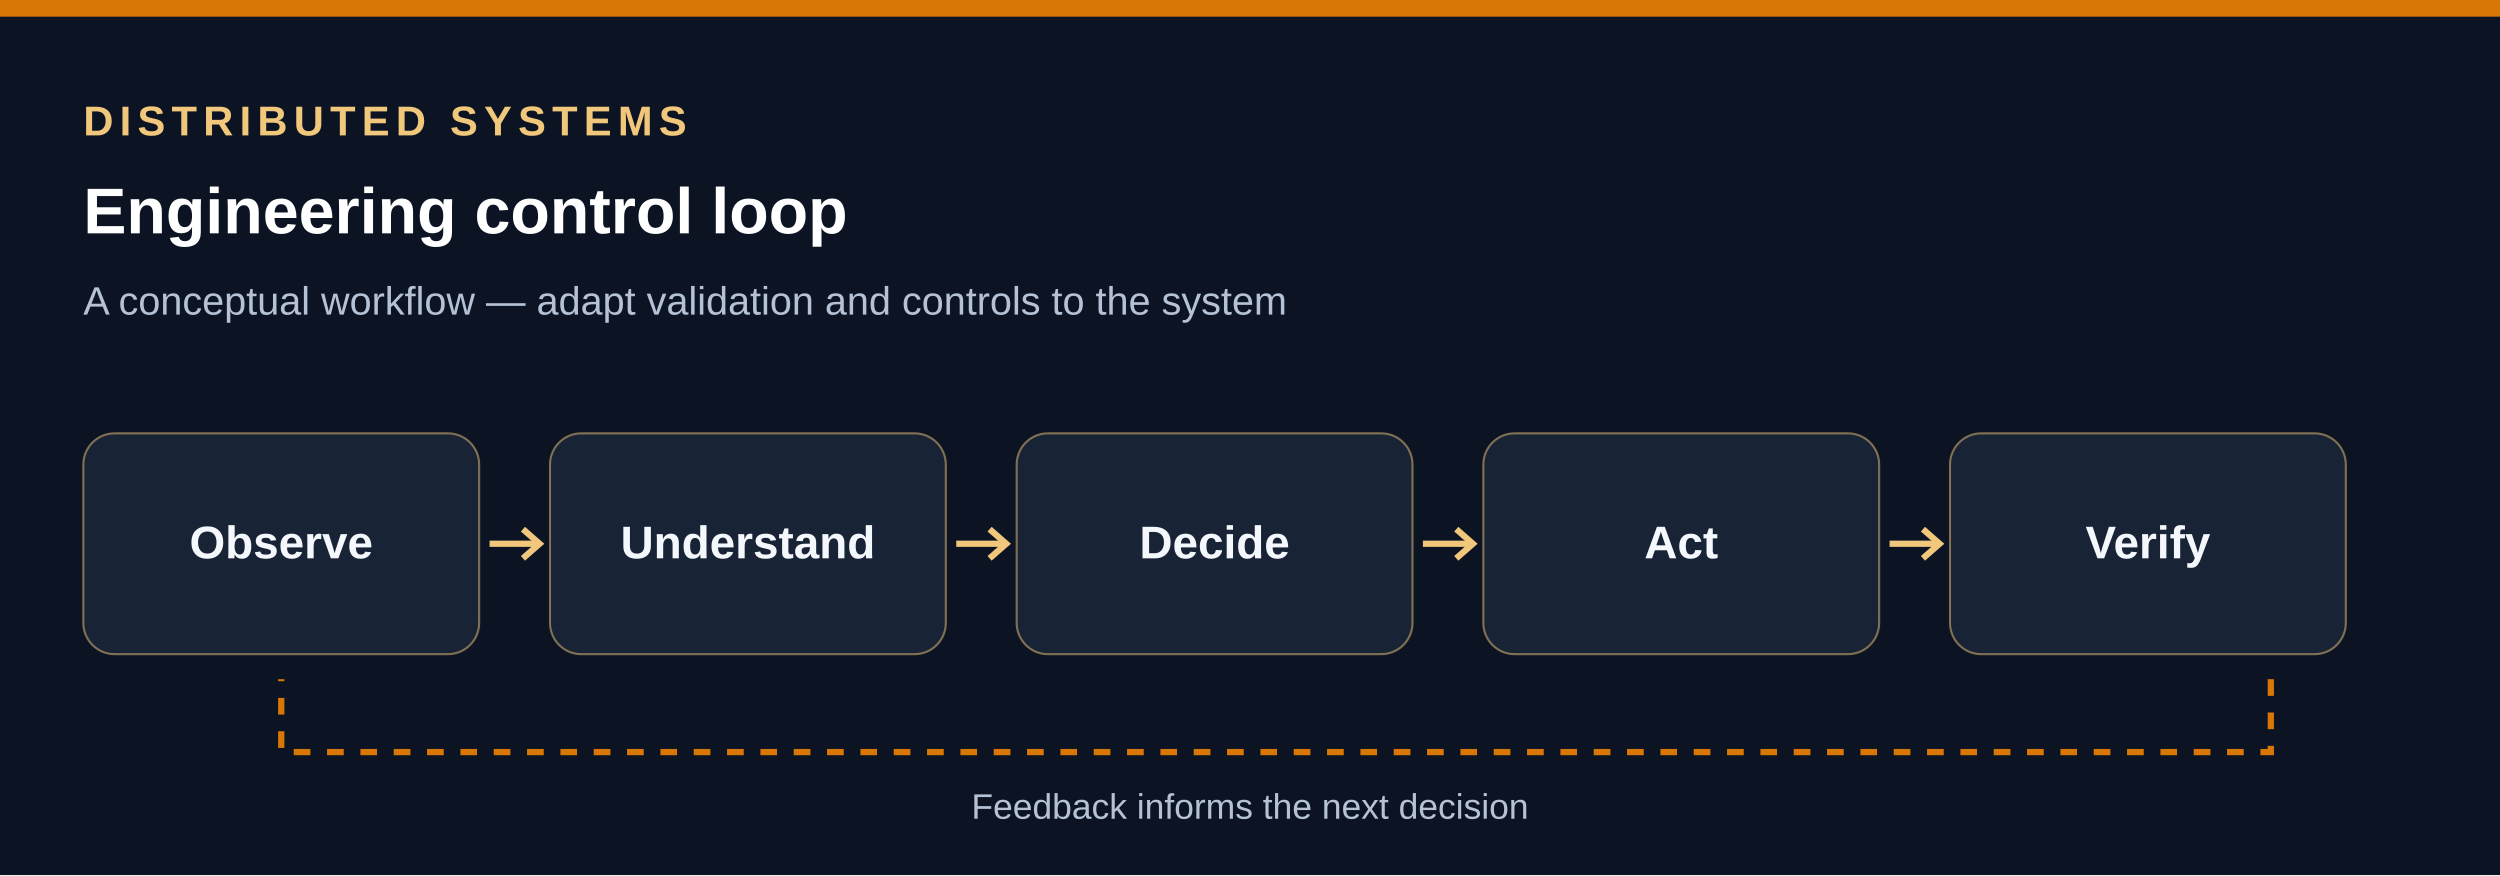
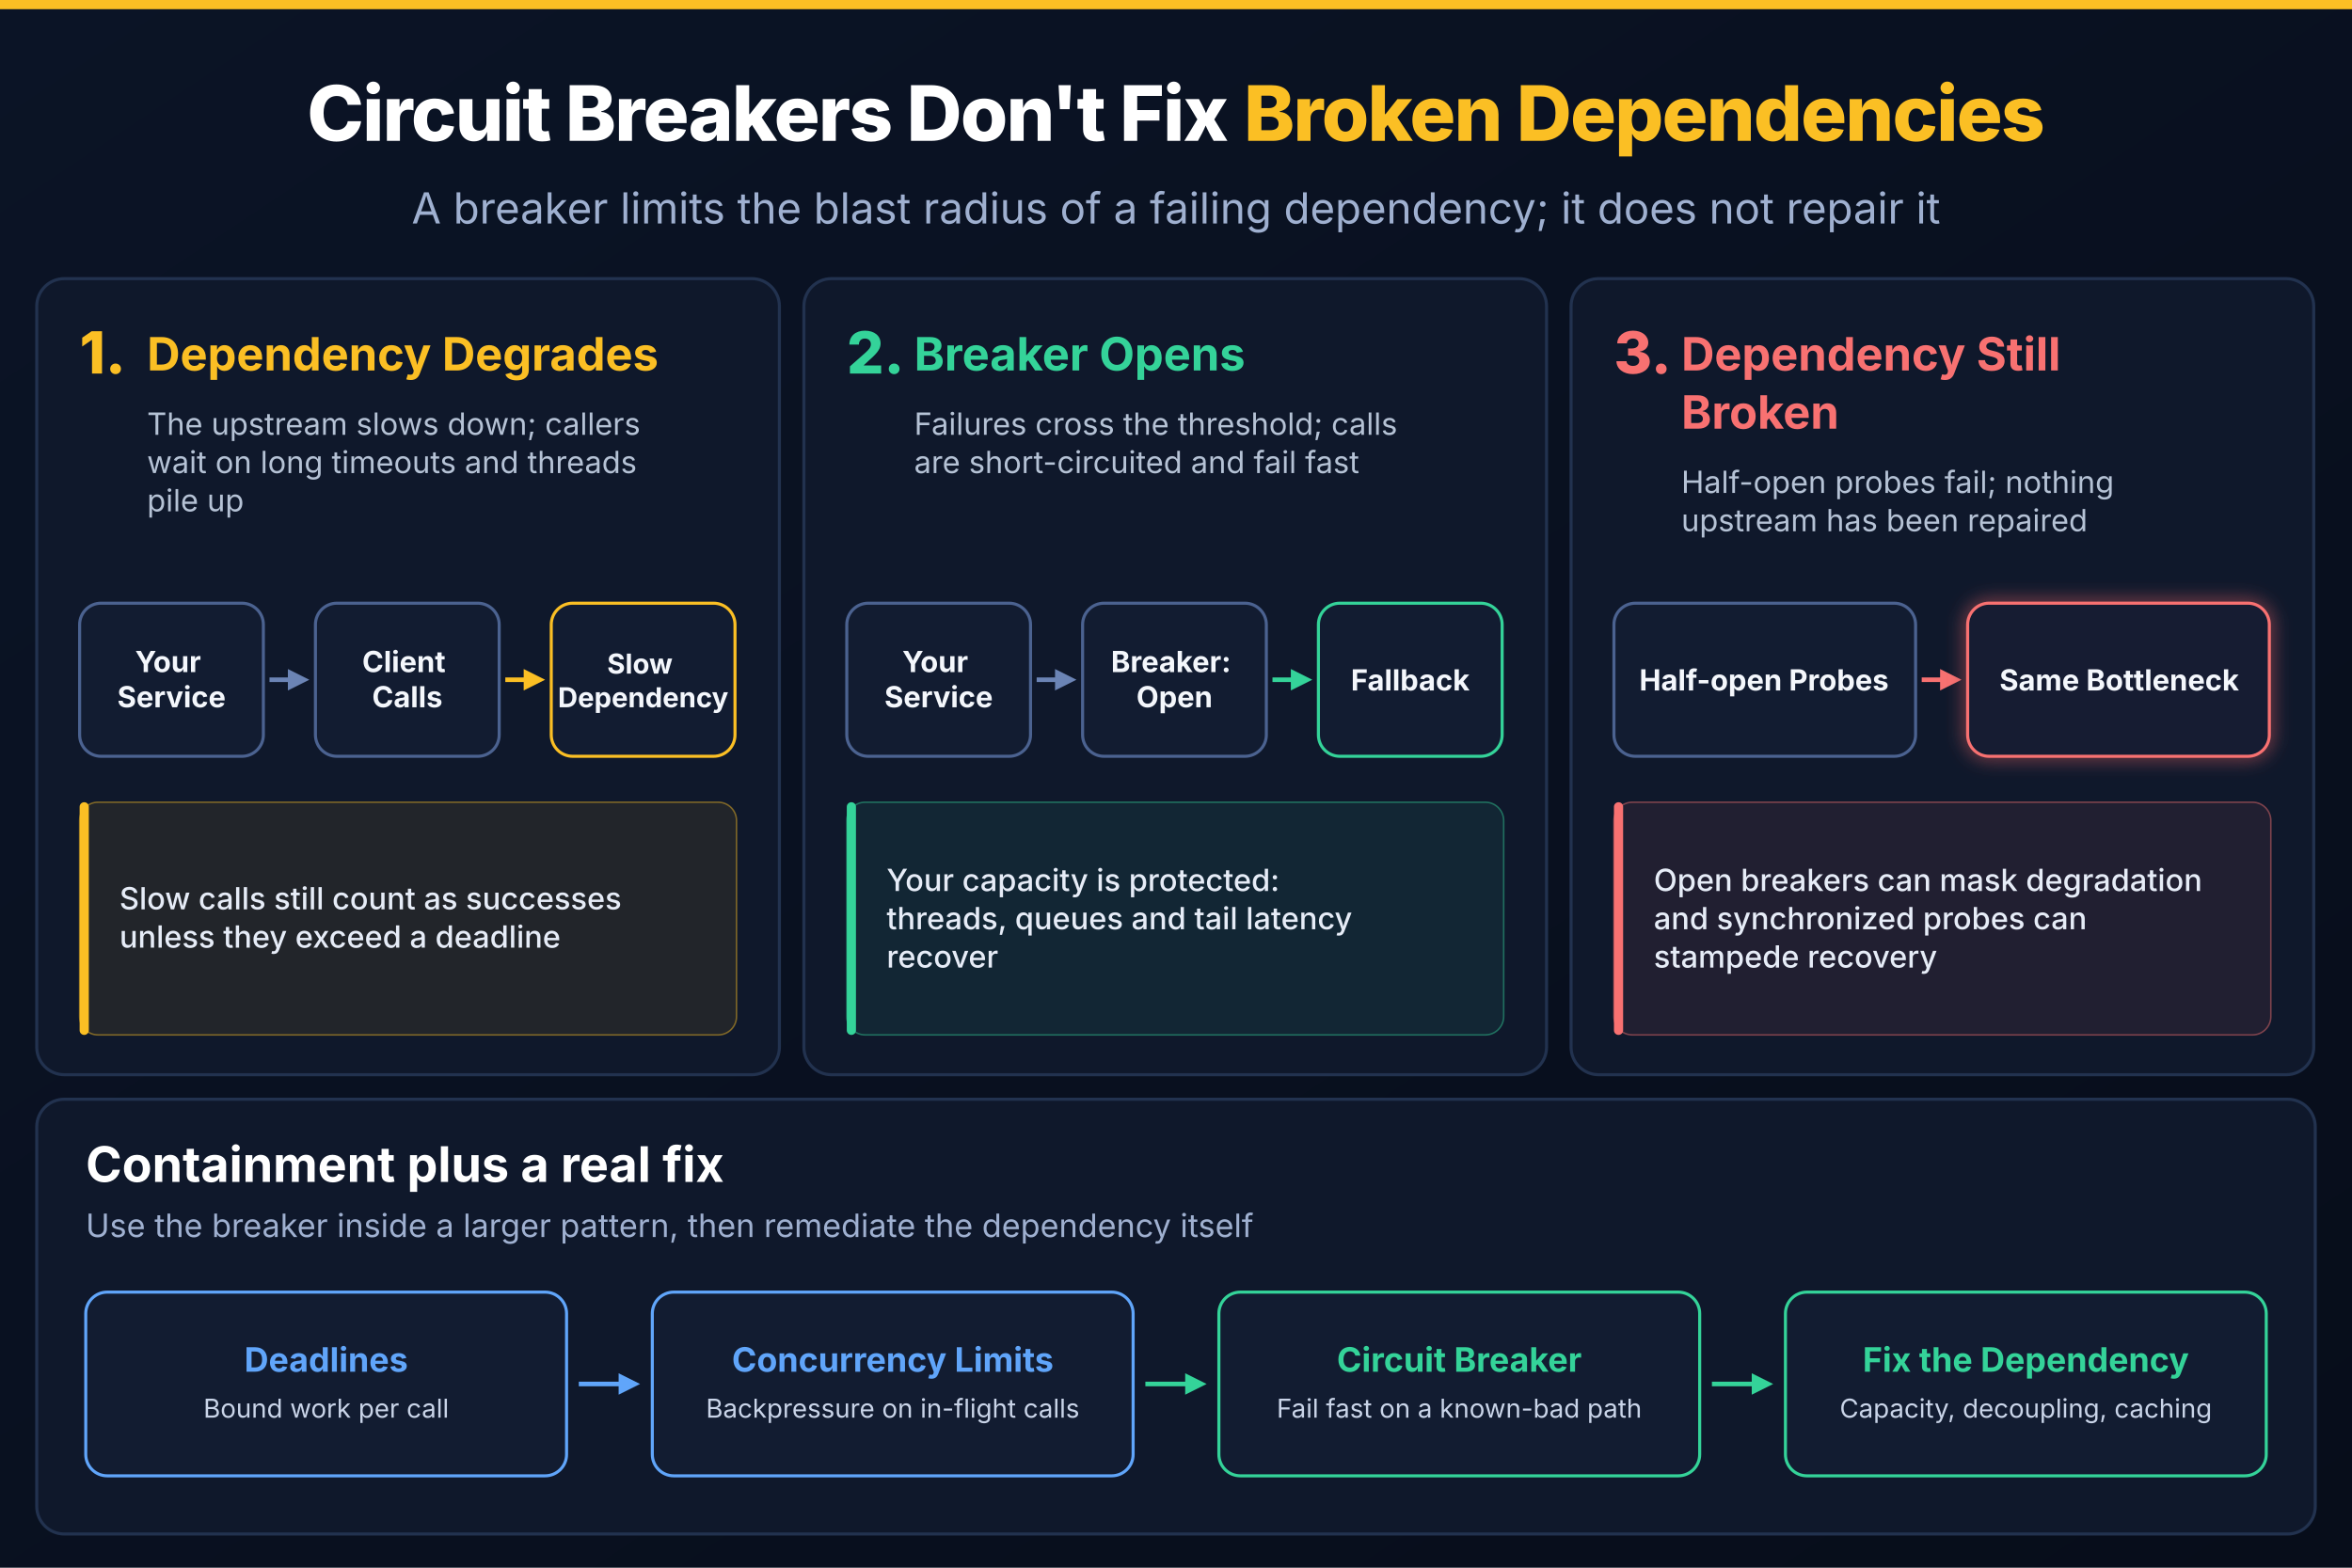
- <svg xmlns="http://www.w3.org/2000/svg" width="1200" height="420" viewBox="0 0 1200 420" role="img" aria-label="Conceptual reliability control loop for Circuit Breakers Don't Fix Broken Dependencies">
-   <rect width="1200" height="420" fill="#0c1423" />
-   <rect width="1200" height="8" fill="#d97706" />
-   <text x="40" y="65" font-family="Arial,sans-serif" font-size="20" font-weight="bold" letter-spacing="3" fill="#f1c77c">DISTRIBUTED SYSTEMS</text>
-   <text x="40" y="112" font-family="Arial,sans-serif" font-size="31" font-weight="bold" fill="#ffffff">Engineering control loop</text>
-   <text x="40" y="151" font-family="Arial,sans-serif" font-size="19" fill="#b5c2d5">A conceptual workflow — adapt validation and controls to the system</text>
-   <g font-family="Arial,sans-serif">
-     <rect x="40" y="208" width="190" height="106" rx="15" fill="#182336" stroke="#f1c77c" stroke-opacity=".5" />
-     <text x="135" y="268" fill="#f4f7fc" font-size="22" text-anchor="middle" font-weight="650">Observe</text>
-     <path d="M 235 261 h 23" stroke="#f1c77c" stroke-width="3" />
-     <path d="M 251 254 l 8 7 -8 7" fill="none" stroke="#f1c77c" stroke-width="3" />
-     <rect x="264" y="208" width="190" height="106" rx="15" fill="#182336" stroke="#f1c77c" stroke-opacity=".5" />
-     <text x="359" y="268" fill="#f4f7fc" font-size="22" text-anchor="middle" font-weight="650">Understand</text>
-     <path d="M 459 261 h 23" stroke="#f1c77c" stroke-width="3" />
-     <path d="M 475 254 l 8 7 -8 7" fill="none" stroke="#f1c77c" stroke-width="3" />
-     <rect x="488" y="208" width="190" height="106" rx="15" fill="#182336" stroke="#f1c77c" stroke-opacity=".5" />
-     <text x="583" y="268" fill="#f4f7fc" font-size="22" text-anchor="middle" font-weight="650">Decide</text>
-     <path d="M 683 261 h 23" stroke="#f1c77c" stroke-width="3" />
-     <path d="M 699 254 l 8 7 -8 7" fill="none" stroke="#f1c77c" stroke-width="3" />
-     <rect x="712" y="208" width="190" height="106" rx="15" fill="#182336" stroke="#f1c77c" stroke-opacity=".5" />
-     <text x="807" y="268" fill="#f4f7fc" font-size="22" text-anchor="middle" font-weight="650">Act</text>
-     <path d="M 907 261 h 23" stroke="#f1c77c" stroke-width="3" />
-     <path d="M 923 254 l 8 7 -8 7" fill="none" stroke="#f1c77c" stroke-width="3" />
-     <rect x="936" y="208" width="190" height="106" rx="15" fill="#182336" stroke="#f1c77c" stroke-opacity=".5" />
-     <text x="1031" y="268" fill="#f4f7fc" font-size="22" text-anchor="middle" font-weight="650">Verify</text>
-   </g>
-   <path d="M 1090 326 v 35 H 135 v -35" fill="none" stroke="#d97706" stroke-width="3" stroke-dasharray="8 8" />
-   <text x="600" y="393" text-anchor="middle" font-family="Arial,sans-serif" font-size="17" fill="#b5c2d5">Feedback informs the next decision</text>
+ <svg xmlns="http://www.w3.org/2000/svg" width="1536" height="1024" viewBox="0 0 1536 1024" role="img" aria-label="Circuit Breakers Don't Fix Broken Dependencies: A breaker limits the blast radius of a failing dependency; it does not repair it" font-family="Inter, 'Segoe UI', Helvetica, Arial, sans-serif">
+   <defs>
+     <linearGradient id="bg" x1="0" y1="0" x2="1" y2="1">
+       <stop offset="0" stop-color="#0b1426" />
+       <stop offset="1" stop-color="#070d1a" />
+     </linearGradient>
+     <filter id="glow" x="-30%" y="-30%" width="160%" height="160%">
+       <feGaussianBlur stdDeviation="6" result="b" />
+       <feMerge>
+         <feMergeNode in="b" />
+         <feMergeNode in="SourceGraphic" />
+       </feMerge>
+     </filter>
+   </defs>
+   <rect width="1536" height="1024" fill="url(#bg)" />
+   <rect width="1536" height="6" fill="#fbbf24" />
+   <text x="768" y="92" font-size="50" font-weight="800" fill="#ffffff" text-anchor="middle" letter-spacing="-1">Circuit Breakers Don't Fix <tspan fill="#fbbf24">Broken Dependencies</tspan>
+   </text>
+   <text x="768" y="146" font-size="28" font-weight="400" fill="#9fb0d0" text-anchor="middle">
+     <tspan x="768" dy="0">A breaker limits the blast radius of a failing dependency; it does not repair it</tspan>
+   </text>
+   <rect x="24" y="182" width="485" height="520" rx="18" fill="#0f182b" stroke="#22324f" stroke-width="2" />
+   <text x="52" y="244" font-size="38" font-weight="800" fill="#fbbf24">1.</text>
+   <text x="96" y="242" font-size="30" font-weight="700" fill="#fbbf24" text-anchor="start">
+     <tspan x="96" dy="0">Dependency Degrades</tspan>
+   </text>
+   <text x="96" y="284" font-size="20" font-weight="400" fill="#b5c2d5" text-anchor="start">
+     <tspan x="96" dy="0">The upstream slows down; callers</tspan>
+     <tspan x="96" dy="25">wait on long timeouts and threads</tspan>
+     <tspan x="96" dy="25">pile up</tspan>
+   </text>
+   <rect x="52" y="394" width="120" height="100" rx="14" fill="#121c31" stroke="#4b6290" stroke-width="2" />
+   <text x="112" y="439" font-size="19" font-weight="650" fill="#f4f7fc" text-anchor="middle">
+     <tspan x="112" dy="0">Your</tspan>
+     <tspan x="112" dy="23">Service</tspan>
+   </text>
+   <path d="M 176 444 H 192" stroke="#6b84b5" stroke-width="3" fill="none" />
+   <path d="M 188 437 L 202 444 L 188 451 Z" fill="#6b84b5" />
+   <rect x="206" y="394" width="120" height="100" rx="14" fill="#121c31" stroke="#4b6290" stroke-width="2" />
+   <text x="266" y="439" font-size="19" font-weight="650" fill="#f4f7fc" text-anchor="middle">
+     <tspan x="266" dy="0">Client</tspan>
+     <tspan x="266" dy="23">Calls</tspan>
+   </text>
+   <path d="M 330 444 H 346" stroke="#fbbf24" stroke-width="3" fill="none" />
+   <path d="M 342 437 L 356 444 L 342 451 Z" fill="#fbbf24" />
+   <rect x="360" y="394" width="120" height="100" rx="14" fill="#121c31" stroke="#fbbf24" stroke-width="2" />
+   <text x="420" y="440" font-size="18" font-weight="650" fill="#f4f7fc" text-anchor="middle">
+     <tspan x="420" dy="0">Slow</tspan>
+     <tspan x="420" dy="22">Dependency</tspan>
+   </text>
+   <rect x="52" y="524" width="429" height="152" rx="12" fill="#fbbf24" fill-opacity="0.08" stroke="#fbbf24" stroke-opacity="0.45" />
+   <rect x="52" y="524" width="6" height="152" rx="3" fill="#fbbf24" />
+   <text x="78" y="594" font-size="20" font-weight="500" fill="#e6ecf7" text-anchor="start">
+     <tspan x="78" dy="0">Slow calls still count as successes</tspan>
+     <tspan x="78" dy="25">unless they exceed a deadline</tspan>
+   </text>
+   <rect x="525" y="182" width="485" height="520" rx="18" fill="#0f182b" stroke="#22324f" stroke-width="2" />
+   <text x="553" y="244" font-size="38" font-weight="800" fill="#34d399">2.</text>
+   <text x="597" y="242" font-size="30" font-weight="700" fill="#34d399" text-anchor="start">
+     <tspan x="597" dy="0">Breaker Opens</tspan>
+   </text>
+   <text x="597" y="284" font-size="20" font-weight="400" fill="#b5c2d5" text-anchor="start">
+     <tspan x="597" dy="0">Failures cross the threshold; calls</tspan>
+     <tspan x="597" dy="25">are short-circuited and fail fast</tspan>
+   </text>
+   <rect x="553" y="394" width="120" height="100" rx="14" fill="#121c31" stroke="#4b6290" stroke-width="2" />
+   <text x="613" y="439" font-size="19" font-weight="650" fill="#f4f7fc" text-anchor="middle">
+     <tspan x="613" dy="0">Your</tspan>
+     <tspan x="613" dy="23">Service</tspan>
+   </text>
+   <path d="M 677 444 H 693" stroke="#6b84b5" stroke-width="3" fill="none" />
+   <path d="M 689 437 L 703 444 L 689 451 Z" fill="#6b84b5" />
+   <rect x="707" y="394" width="120" height="100" rx="14" fill="#121c31" stroke="#4b6290" stroke-width="2" />
+   <text x="767" y="439" font-size="19" font-weight="650" fill="#f4f7fc" text-anchor="middle">
+     <tspan x="767" dy="0">Breaker:</tspan>
+     <tspan x="767" dy="23">Open</tspan>
+   </text>
+   <path d="M 831 444 H 847" stroke="#34d399" stroke-width="3" fill="none" />
+   <path d="M 843 437 L 857 444 L 843 451 Z" fill="#34d399" />
+   <rect x="861" y="394" width="120" height="100" rx="14" fill="#121c31" stroke="#34d399" stroke-width="2" />
+   <text x="921" y="451" font-size="19" font-weight="650" fill="#f4f7fc" text-anchor="middle">
+     <tspan x="921" dy="0">Fallback</tspan>
+   </text>
+   <rect x="553" y="524" width="429" height="152" rx="12" fill="#34d399" fill-opacity="0.08" stroke="#34d399" stroke-opacity="0.45" />
+   <rect x="553" y="524" width="6" height="152" rx="3" fill="#34d399" />
+   <text x="579" y="582" font-size="20" font-weight="500" fill="#e6ecf7" text-anchor="start">
+     <tspan x="579" dy="0">Your capacity is protected:</tspan>
+     <tspan x="579" dy="25">threads, queues and tail latency</tspan>
+     <tspan x="579" dy="25">recover</tspan>
+   </text>
+   <rect x="1026" y="182" width="485" height="520" rx="18" fill="#0f182b" stroke="#22324f" stroke-width="2" />
+   <text x="1054" y="244" font-size="38" font-weight="800" fill="#f87171">3.</text>
+   <text x="1098" y="242" font-size="30" font-weight="700" fill="#f87171" text-anchor="start">
+     <tspan x="1098" dy="0">Dependency Still</tspan>
+     <tspan x="1098" dy="38">Broken</tspan>
+   </text>
+   <text x="1098" y="322" font-size="20" font-weight="400" fill="#b5c2d5" text-anchor="start">
+     <tspan x="1098" dy="0">Half-open probes fail; nothing</tspan>
+     <tspan x="1098" dy="25">upstream has been repaired</tspan>
+   </text>
+   <rect x="1054" y="394" width="197" height="100" rx="14" fill="#121c31" stroke="#4b6290" stroke-width="2" />
+   <text x="1152" y="451" font-size="19" font-weight="650" fill="#f4f7fc" text-anchor="middle">
+     <tspan x="1152" dy="0">Half-open Probes</tspan>
+   </text>
+   <path d="M 1255 444 H 1271" stroke="#f87171" stroke-width="3" fill="none" />
+   <path d="M 1267 437 L 1281 444 L 1267 451 Z" fill="#f87171" />
+   <rect x="1285" y="394" width="197" height="100" rx="14" fill="#121c31" stroke="#f87171" stroke-width="2" filter="url(#glow)" />
+   <text x="1384" y="451" font-size="19" font-weight="650" fill="#f4f7fc" text-anchor="middle">
+     <tspan x="1384" dy="0">Same Bottleneck</tspan>
+   </text>
+   <rect x="1054" y="524" width="429" height="152" rx="12" fill="#f87171" fill-opacity="0.08" stroke="#f87171" stroke-opacity="0.45" />
+   <rect x="1054" y="524" width="6" height="152" rx="3" fill="#f87171" />
+   <text x="1080" y="582" font-size="20" font-weight="500" fill="#e6ecf7" text-anchor="start">
+     <tspan x="1080" dy="0">Open breakers can mask degradation</tspan>
+     <tspan x="1080" dy="25">and synchronized probes can</tspan>
+     <tspan x="1080" dy="25">stampede recovery</tspan>
+   </text>
+   <rect x="24" y="718" width="1488" height="284" rx="18" fill="#0f182b" stroke="#22324f" stroke-width="2" />
+   <text x="56" y="772" font-size="32" font-weight="700" fill="#ffffff">Containment plus a real fix</text>
+   <text x="56" y="808" font-size="21" font-weight="400" fill="#9fb0d0" text-anchor="start">
+     <tspan x="56" dy="0">Use the breaker inside a larger pattern, then remediate the dependency itself</tspan>
+   </text>
+   <rect x="56" y="844" width="314" height="120" rx="14" fill="#121c31" stroke="#60a5fa" stroke-width="2" />
+   <text x="213" y="896" font-size="22" font-weight="700" fill="#60a5fa" text-anchor="middle">
+     <tspan x="213" dy="0">Deadlines</tspan>
+   </text>
+   <text x="213" y="926" font-size="17" font-weight="400" fill="#c9d4e8" text-anchor="middle">
+     <tspan x="213" dy="0">Bound work per call</tspan>
+   </text>
+   <path d="M 378 904 H 408" stroke="#60a5fa" stroke-width="3" fill="none" />
+   <path d="M 404 897 L 418 904 L 404 911 Z" fill="#60a5fa" />
+   <rect x="426" y="844" width="314" height="120" rx="14" fill="#121c31" stroke="#60a5fa" stroke-width="2" />
+   <text x="583" y="896" font-size="22" font-weight="700" fill="#60a5fa" text-anchor="middle">
+     <tspan x="583" dy="0">Concurrency Limits</tspan>
+   </text>
+   <text x="583" y="926" font-size="17" font-weight="400" fill="#c9d4e8" text-anchor="middle">
+     <tspan x="583" dy="0">Backpressure on in-flight calls</tspan>
+   </text>
+   <path d="M 748 904 H 778" stroke="#34d399" stroke-width="3" fill="none" />
+   <path d="M 774 897 L 788 904 L 774 911 Z" fill="#34d399" />
+   <rect x="796" y="844" width="314" height="120" rx="14" fill="#121c31" stroke="#34d399" stroke-width="2" />
+   <text x="953" y="896" font-size="22" font-weight="700" fill="#34d399" text-anchor="middle">
+     <tspan x="953" dy="0">Circuit Breaker</tspan>
+   </text>
+   <text x="953" y="926" font-size="17" font-weight="400" fill="#c9d4e8" text-anchor="middle">
+     <tspan x="953" dy="0">Fail fast on a known-bad path</tspan>
+   </text>
+   <path d="M 1118 904 H 1148" stroke="#34d399" stroke-width="3" fill="none" />
+   <path d="M 1144 897 L 1158 904 L 1144 911 Z" fill="#34d399" />
+   <rect x="1166" y="844" width="314" height="120" rx="14" fill="#121c31" stroke="#34d399" stroke-width="2" />
+   <text x="1323" y="896" font-size="22" font-weight="700" fill="#34d399" text-anchor="middle">
+     <tspan x="1323" dy="0">Fix the Dependency</tspan>
+   </text>
+   <text x="1323" y="926" font-size="17" font-weight="400" fill="#c9d4e8" text-anchor="middle">
+     <tspan x="1323" dy="0">Capacity, decoupling, caching</tspan>
+   </text>
</svg>
